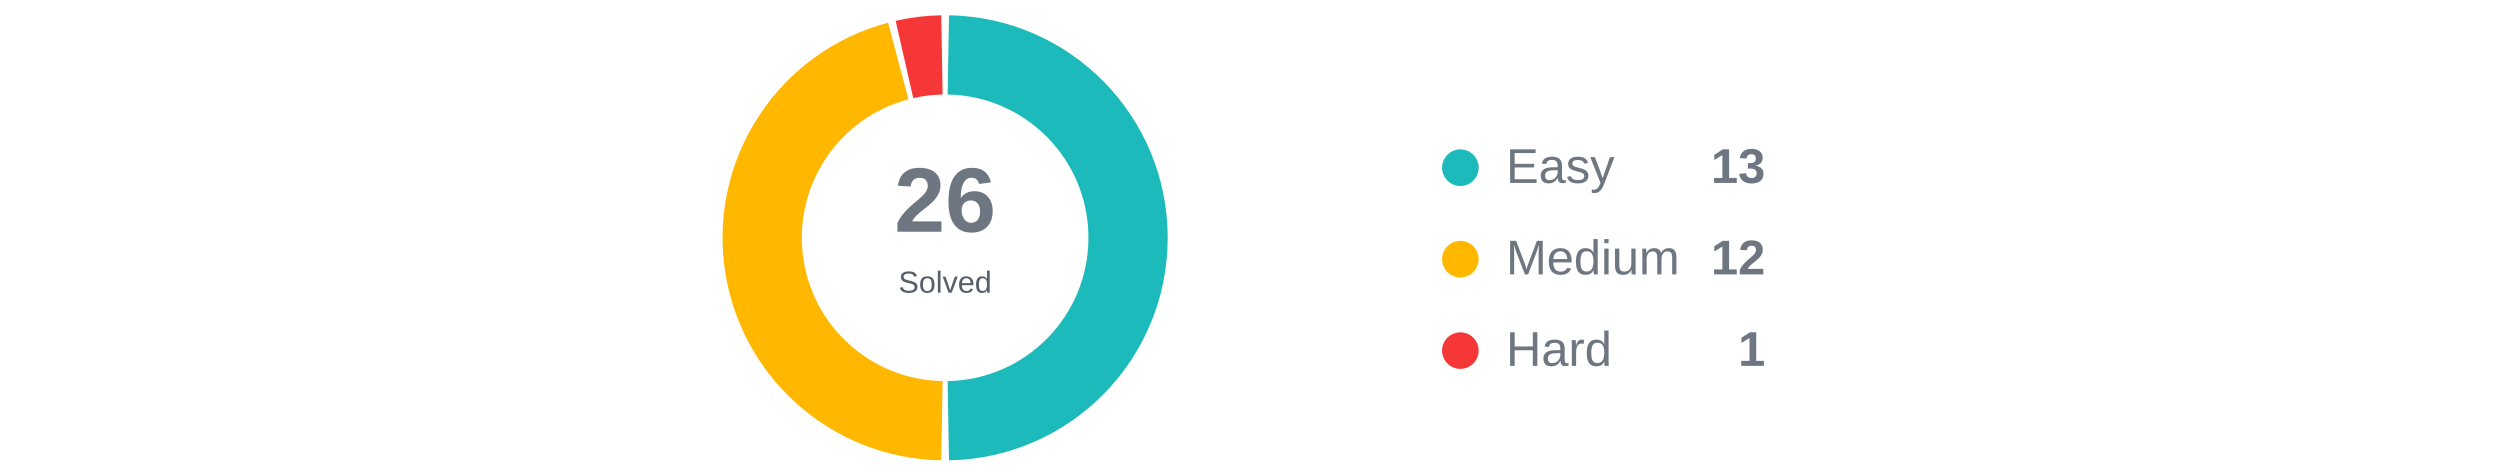
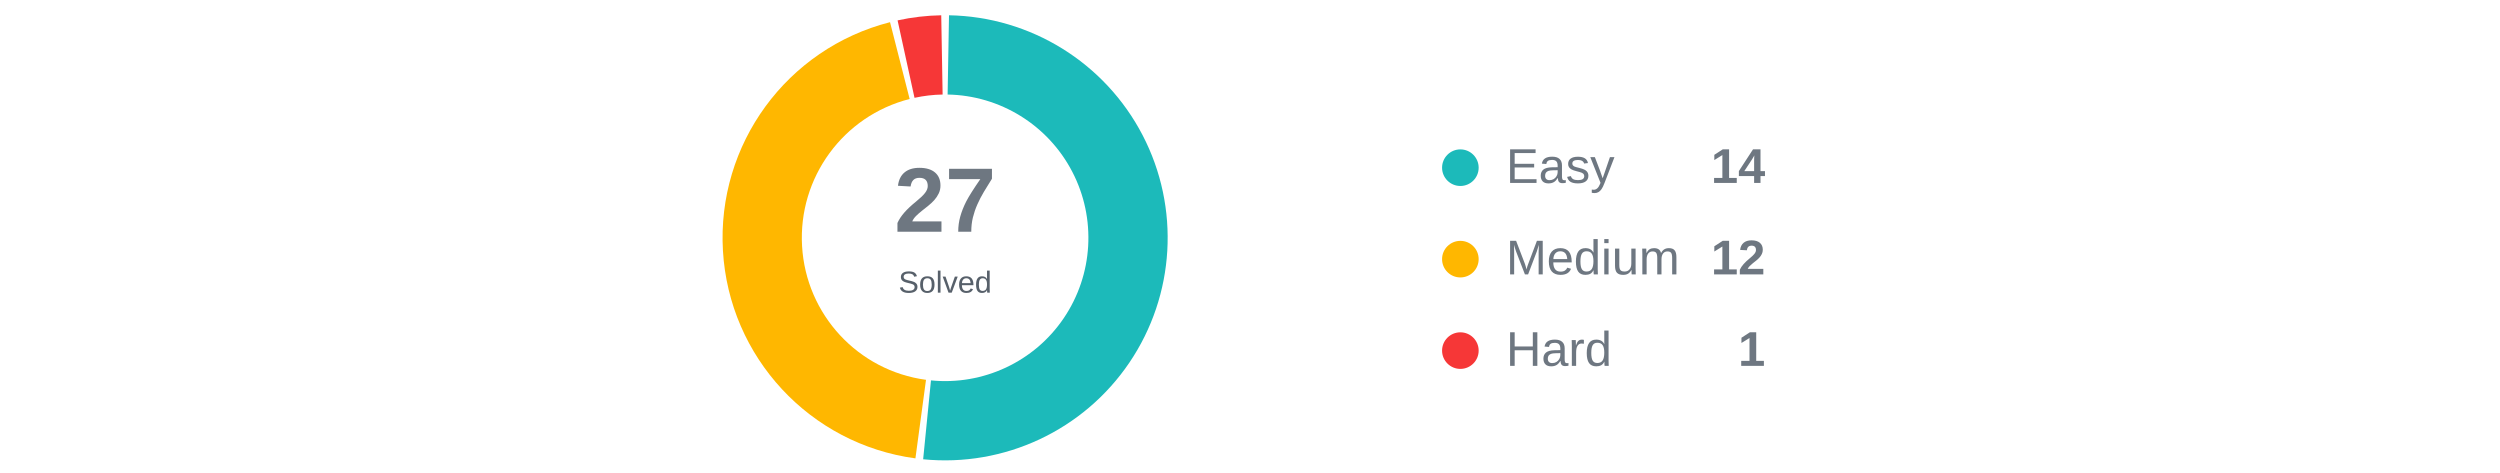
<svg xmlns="http://www.w3.org/2000/svg" width="820" height="155" viewBox="0 0 820 155">
-   <path d=" M 311.047 137.991 A 60 60 0 0 0 311.047 18.009 " fill="none" stroke="#1cbaba" stroke-width="26" stroke-linecap="butt" />
-   <path d=" M 294.627 20.003 A 60 60 0 0 0 308.953 137.991 " fill="none" stroke="#FFb700" stroke-width="26" stroke-linecap="butt" />
-   <path d=" M 308.953 18.009 A 60 60 0 0 0 296.66 19.502 " fill="none" stroke="#f63737" stroke-width="26" stroke-linecap="butt" />
+   <path d=" M 304.076 137.707 A 60 60 0 1 0 311.047 18.009 " fill="none" stroke="#1cbaba" stroke-width="26" stroke-linecap="butt" />
+   <path d=" M 295.146 19.868 A 60 60 0 0 0 301.995 137.464 " fill="none" stroke="#FFb700" stroke-width="26" stroke-linecap="butt" />
+   <path d=" M 308.953 18.009 A 60 60 0 0 0 297.184 19.385 " fill="none" stroke="#f63737" stroke-width="26" stroke-linecap="butt" />
  <text x="310" y="76" text-anchor="middle" font-size="30" font-weight="700" font-family="Segoe UI, Arial" fill="#6e7781">
- 26
+ 27
</text>
  <text x="310" y="96" text-anchor="middle" font-size="10" font-family="Segoe UI, Arial" fill="#57606a">
Solved
</text>
  <circle cx="479" cy="55" r="6" fill="#1cbaba" />
  <text x="494" y="60" font-size="16" font-family="Segoe UI, Arial" fill="#6e7781">
Easy
</text>
  <text x="579" y="60" text-anchor="end" font-size="16" font-weight="700" font-family="Segoe UI, Arial" fill="#6e7781">
- 13
+ 14

</text>
  <circle cx="479" cy="85" r="6" fill="#FFb700" />
  <text x="494" y="90" font-size="16" font-family="Segoe UI, Arial" fill="#6e7781">
Medium

</text>
  <text x="579" y="90" text-anchor="end" font-size="16" font-weight="700" font-family="Segoe UI, Arial" fill="#6e7781">
12
</text>
  <circle cx="479" cy="115" r="6" fill="#f63737" />
  <text x="494" y="120" font-size="16" font-family="Segoe UI, Arial" fill="#6e7781">
Hard
</text>
  <text x="579" y="120" text-anchor="end" font-size="16" font-weight="700" font-family="Segoe UI, Arial" fill="#6e7781">
1
</text>
</svg>
